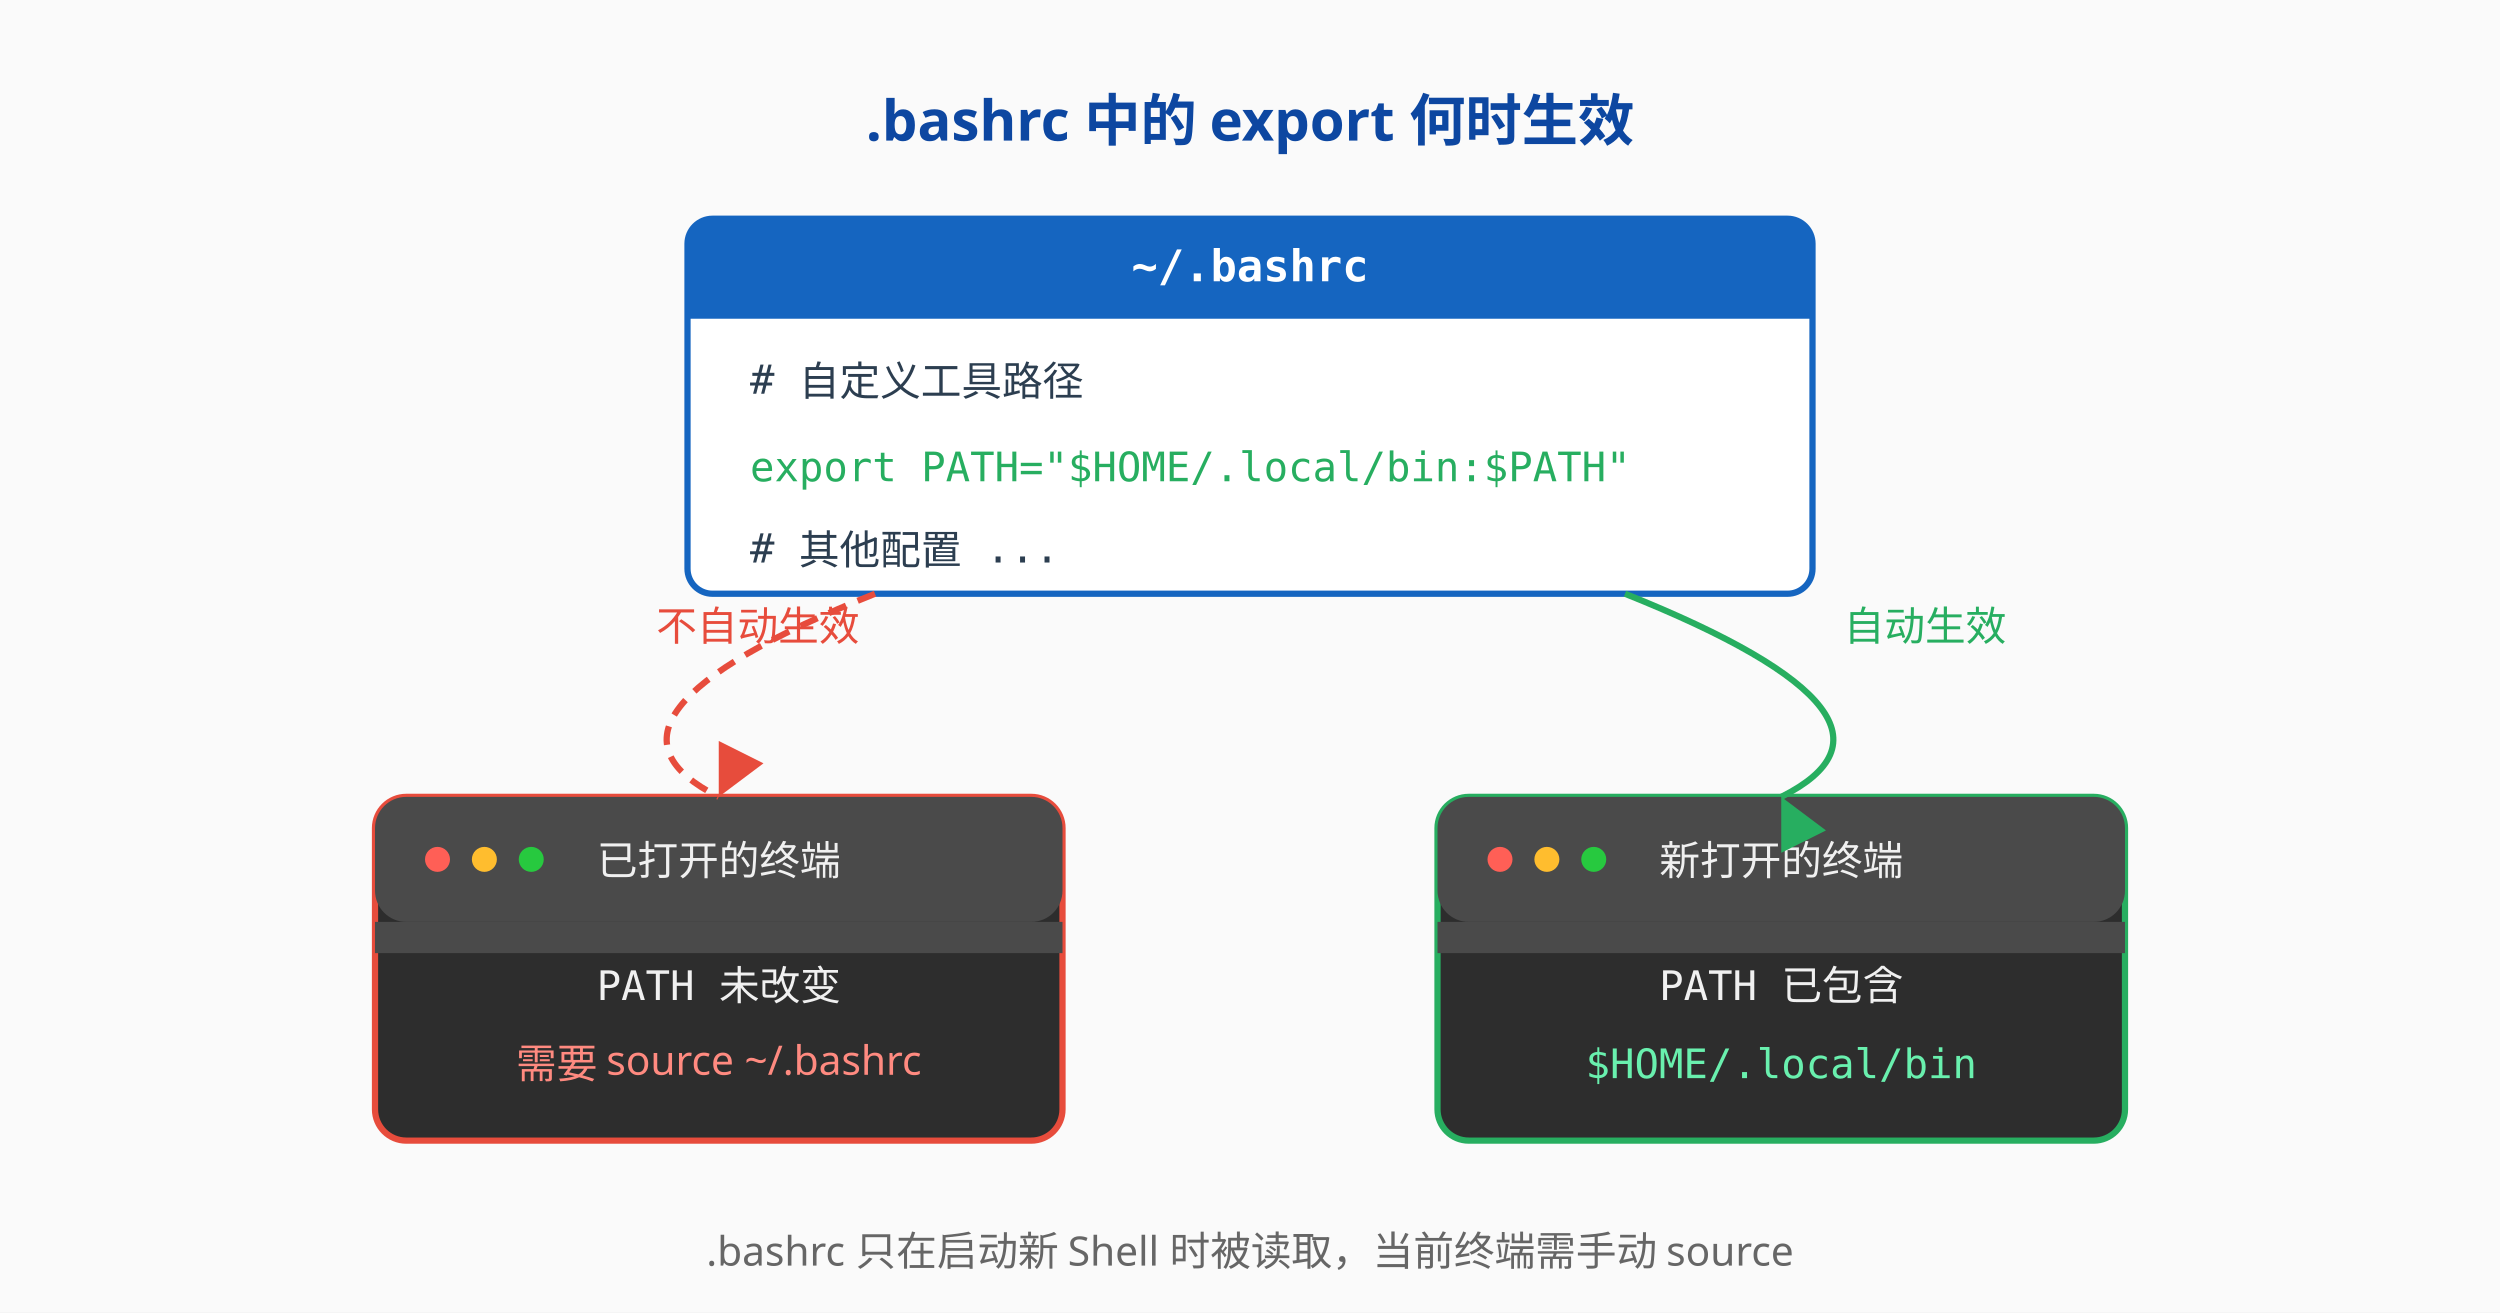
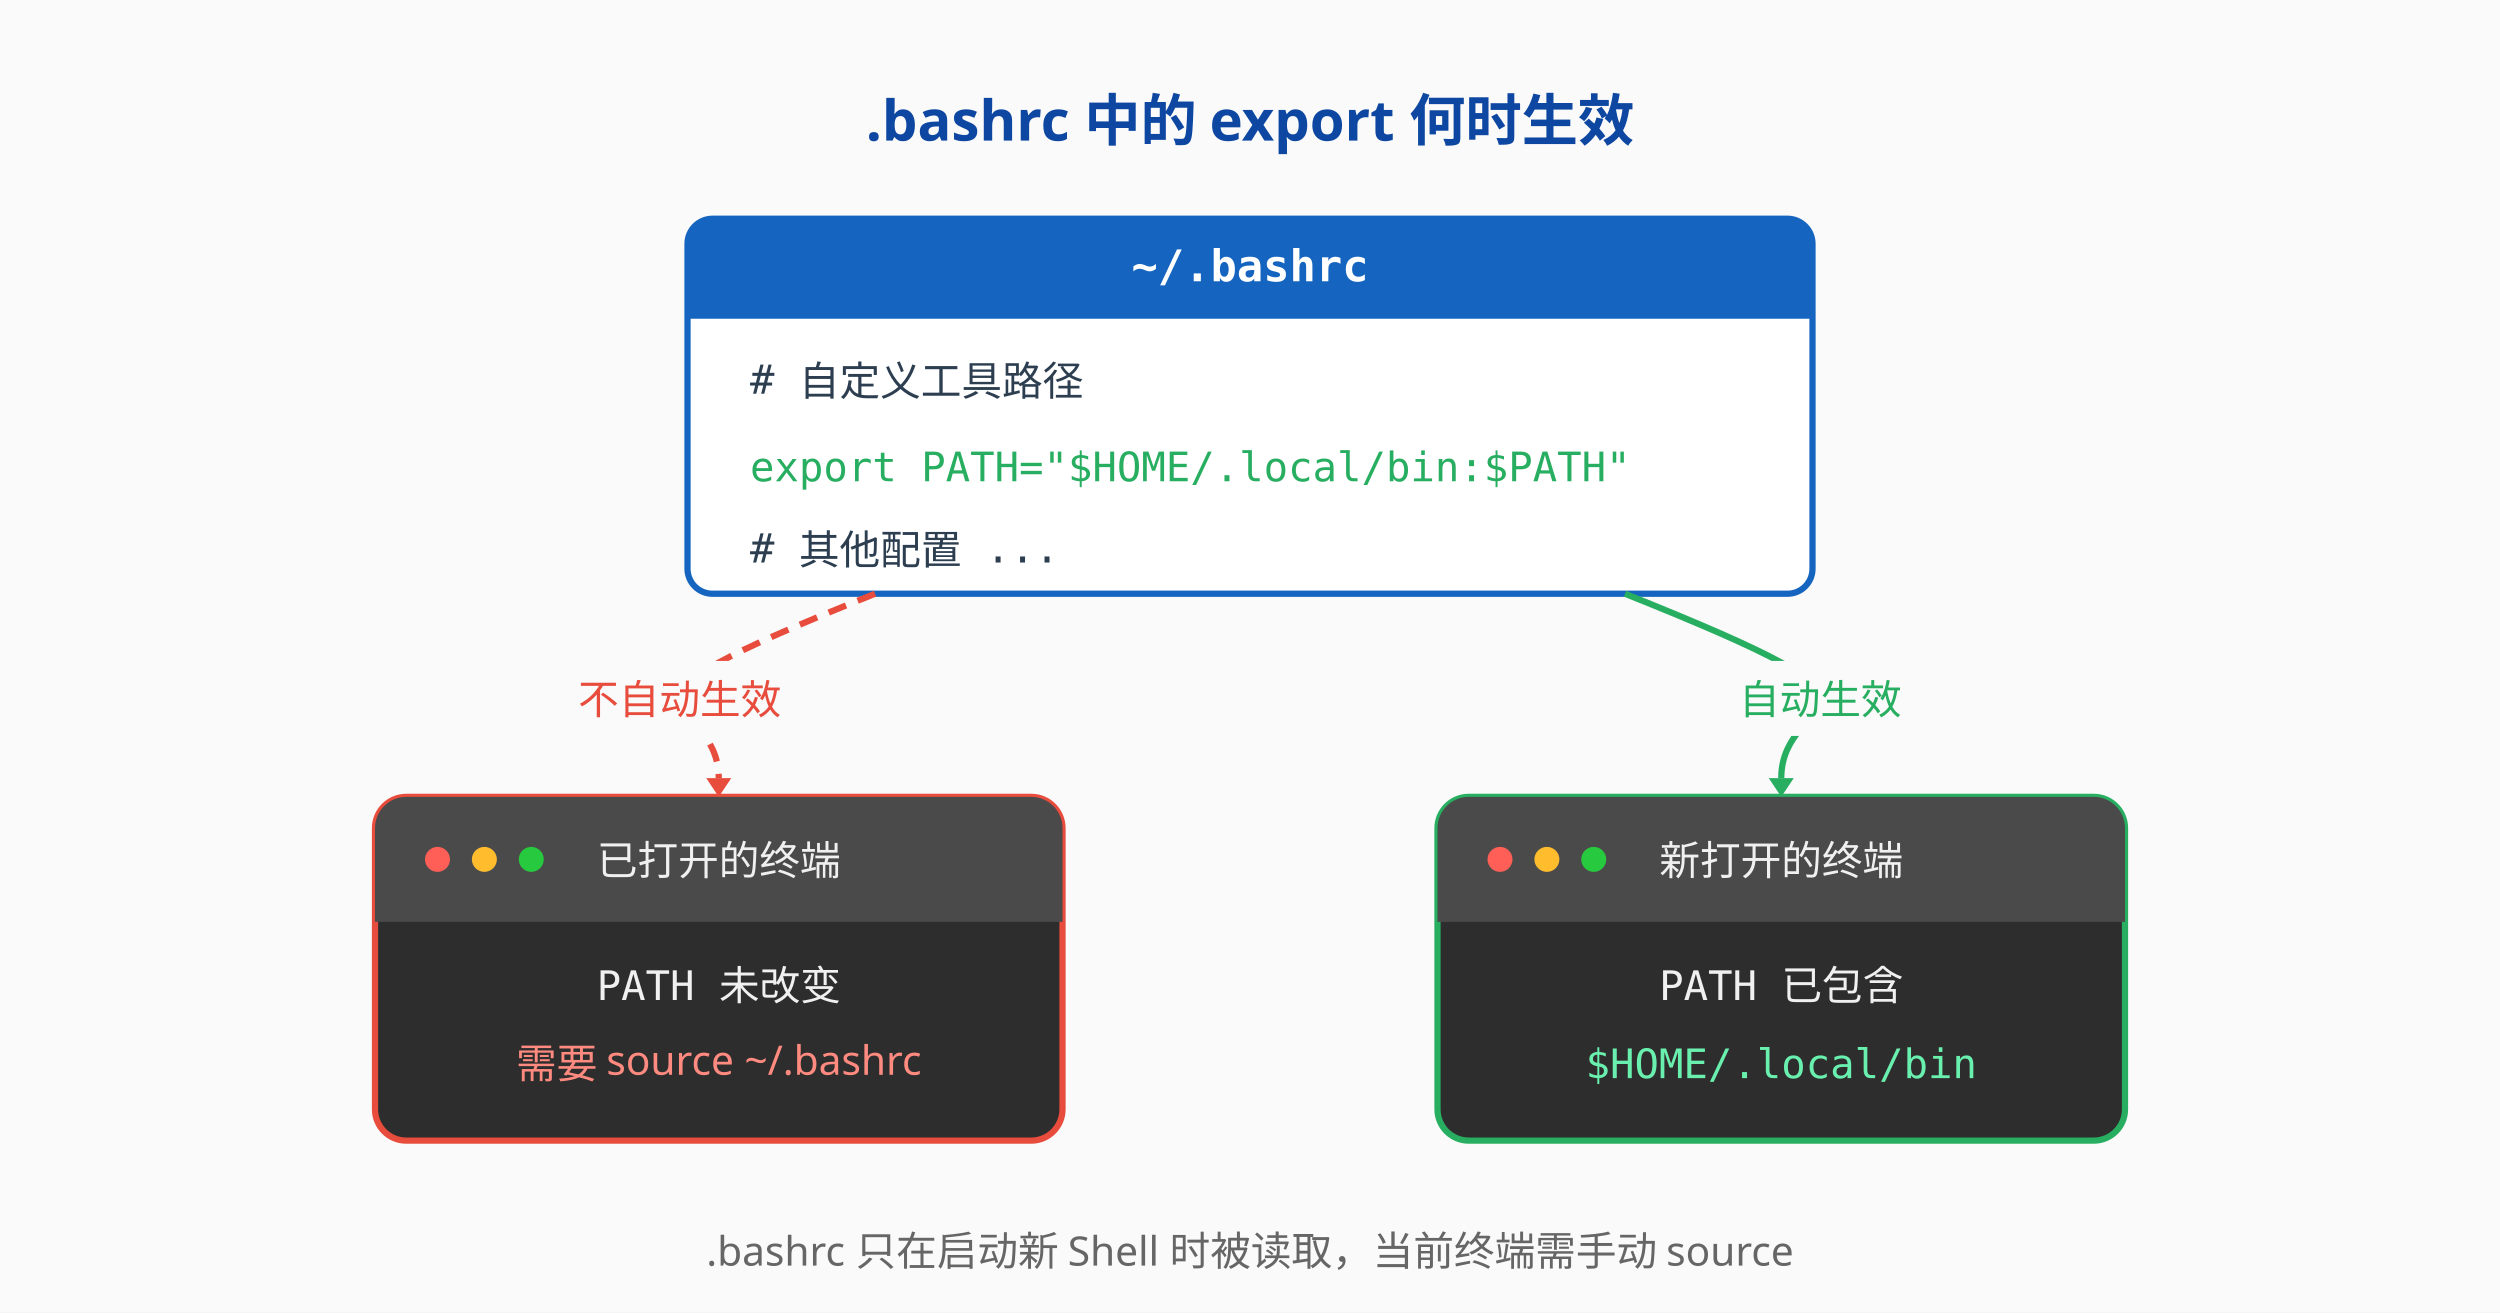
<svg xmlns="http://www.w3.org/2000/svg" viewBox="0 0 800 420" width="800" style="max-width:100%;height:auto;">
  <rect width="800" height="420" fill="#fafafa" />
  <defs>
-     <marker id="arr-down-red" markerWidth="8" markerHeight="8" refX="4" refY="8" orient="auto" markerUnits="strokeWidth">
-       <path d="M0,0 L8,0 L4,8 Z" fill="#e74c3c" />
+     <marker id="arr-down-red" markerWidth="6" markerHeight="8" refX="0" refY="4" orient="auto" markerUnits="userSpaceOnUse">
+       <path d="M0,0 L6,4 L0,8 Z" fill="#e74c3c" />
    </marker>
-     <marker id="arr-down-green" markerWidth="8" markerHeight="8" refX="4" refY="8" orient="auto" markerUnits="strokeWidth">
-       <path d="M0,0 L8,0 L4,8 Z" fill="#27ae60" />
+     <marker id="arr-down-green" markerWidth="6" markerHeight="8" refX="0" refY="4" orient="auto" markerUnits="userSpaceOnUse">
+       <path d="M0,0 L6,4 L0,8 Z" fill="#27ae60" />
    </marker>
  </defs>
  <text x="400" y="45" text-anchor="middle" font-family="'PingFang SC', 'Microsoft YaHei', sans-serif" font-size="18" font-weight="600" fill="#0d47a1">.bashrc 中的 export 何时生效</text>
  <g transform="translate(400, 130)">
    <rect x="-180" y="-60" width="360" height="120" rx="8" fill="#ffffff" stroke="#1565c0" stroke-width="2" />
    <path d="M-180,-52 A8,8 0 0,1 -172,-60 H172 A8,8 0 0,1 180,-52 V-28 H-180 Z" fill="#1565c0" />
    <text x="0" y="-40" text-anchor="middle" font-family="ui-monospace, SFMono-Regular, Menlo, monospace" font-size="14" font-weight="600" fill="#ffffff">~/.bashrc</text>
    <text x="-160" y="-4" font-family="ui-monospace, SFMono-Regular, Menlo, monospace" font-size="13" fill="#2c3e50"># 自定义工具路径</text>
    <text x="-160" y="24" font-family="ui-monospace, SFMono-Regular, Menlo, monospace" font-size="13" fill="#27ae60">export PATH="$HOME/.local/bin:$PATH"</text>
    <text x="-160" y="50" font-family="ui-monospace, SFMono-Regular, Menlo, monospace" font-size="13" fill="#2c3e50"># 其他配置 ...</text>
  </g>
  <g transform="translate(230, 310)">
    <rect x="-110" y="-55" width="220" height="110" rx="10" fill="#2d2d2d" stroke="#e74c3c" stroke-width="2" />
-     <rect x="-110" y="-55" width="220" height="40" rx="10" fill="#4a4a4a" />
-     <rect x="-110" y="-15" width="220" height="10" fill="#4a4a4a" />
+     <path d="M -110,-45 A 10,10 0 0 1 -100,-55 L 100,-55 A 10,10 0 0 1 110,-45 L 110,-15 L -110,-15 Z" fill="#4a4a4a" />
    <circle cx="-90" cy="-35" r="4" fill="#ff5f56" />
    <circle cx="-75" cy="-35" r="4" fill="#ffbd2e" />
    <circle cx="-60" cy="-35" r="4" fill="#27c93f" />
    <text x="0" y="-30" text-anchor="middle" font-family="'PingFang SC', 'Microsoft YaHei', sans-serif" font-size="13" fill="#f0f0f0">已打开的终端</text>
    <text x="0" y="10" text-anchor="middle" font-family="ui-monospace, SFMono-Regular, Menlo, monospace" font-size="13" fill="#f0f0f0">PATH 未改变</text>
    <text x="0" y="35" text-anchor="middle" font-family="'PingFang SC', 'Microsoft YaHei', sans-serif" font-size="13" fill="#ff8a80">需要 source ~/.bashrc</text>
  </g>
  <g transform="translate(570, 310)">
    <rect x="-110" y="-55" width="220" height="110" rx="10" fill="#2d2d2d" stroke="#27ae60" stroke-width="2" />
-     <rect x="-110" y="-55" width="220" height="40" rx="10" fill="#4a4a4a" />
-     <rect x="-110" y="-15" width="220" height="10" fill="#4a4a4a" />
+     <path d="M -110,-45 A 10,10 0 0 1 -100,-55 L 100,-55 A 10,10 0 0 1 110,-45 L 110,-15 L -110,-15 Z" fill="#4a4a4a" />
    <circle cx="-90" cy="-35" r="4" fill="#ff5f56" />
    <circle cx="-75" cy="-35" r="4" fill="#ffbd2e" />
    <circle cx="-60" cy="-35" r="4" fill="#27c93f" />
    <text x="0" y="-30" text-anchor="middle" font-family="'PingFang SC', 'Microsoft YaHei', sans-serif" font-size="13" fill="#f0f0f0">新打开的终端</text>
    <text x="0" y="10" text-anchor="middle" font-family="ui-monospace, SFMono-Regular, Menlo, monospace" font-size="13" fill="#f0f0f0">PATH 已包含</text>
    <text x="0" y="35" text-anchor="middle" font-family="ui-monospace, SFMono-Regular, Menlo, monospace" font-size="13" fill="#69f0ae">$HOME/.local/bin</text>
  </g>
-   <path d="M280,190 Q180,230 230,255" fill="none" stroke="#e74c3c" stroke-width="2" stroke-dasharray="6 4" marker-end="url(#arr-down-red)" />
-   <text x="210" y="205" font-family="'PingFang SC', 'Microsoft YaHei', sans-serif" font-size="13" fill="#e74c3c">不自动生效</text>
-   <path d="M520,190 Q620,230 570,255" fill="none" stroke="#27ae60" stroke-width="2" marker-end="url(#arr-down-green)" />
-   <text x="590" y="205" font-family="'PingFang SC', 'Microsoft YaHei', sans-serif" font-size="13" fill="#27ae60">自动生效</text>
+   <path d="M280,190 C180,230 230,220 230,249" fill="none" stroke="#e74c3c" stroke-width="2" stroke-dasharray="6 4" marker-end="url(#arr-down-red)" />
+   <rect x="177.5" y="211.5" width="80" height="24" rx="4" fill="#fafafa" />
+   <text x="217.5" y="228.5" text-anchor="middle" font-family="'PingFang SC', 'Microsoft YaHei', sans-serif" font-size="13" fill="#e74c3c">不自动生效</text>
+   <path d="M520,190 C620,230 570,220 570,249" fill="none" stroke="#27ae60" stroke-width="2" marker-end="url(#arr-down-green)" />
+   <rect x="542.5" y="211.5" width="80" height="24" rx="4" fill="#fafafa" />
+   <text x="582.5" y="228.5" text-anchor="middle" font-family="'PingFang SC', 'Microsoft YaHei', sans-serif" font-size="13" fill="#27ae60">自动生效</text>
  <text x="400" y="405" text-anchor="middle" font-family="'PingFang SC', 'Microsoft YaHei', sans-serif" font-size="13" fill="#666666">.bashrc 只在启动新 Shell 时被读取，当前终端需手动 source</text>
</svg>
